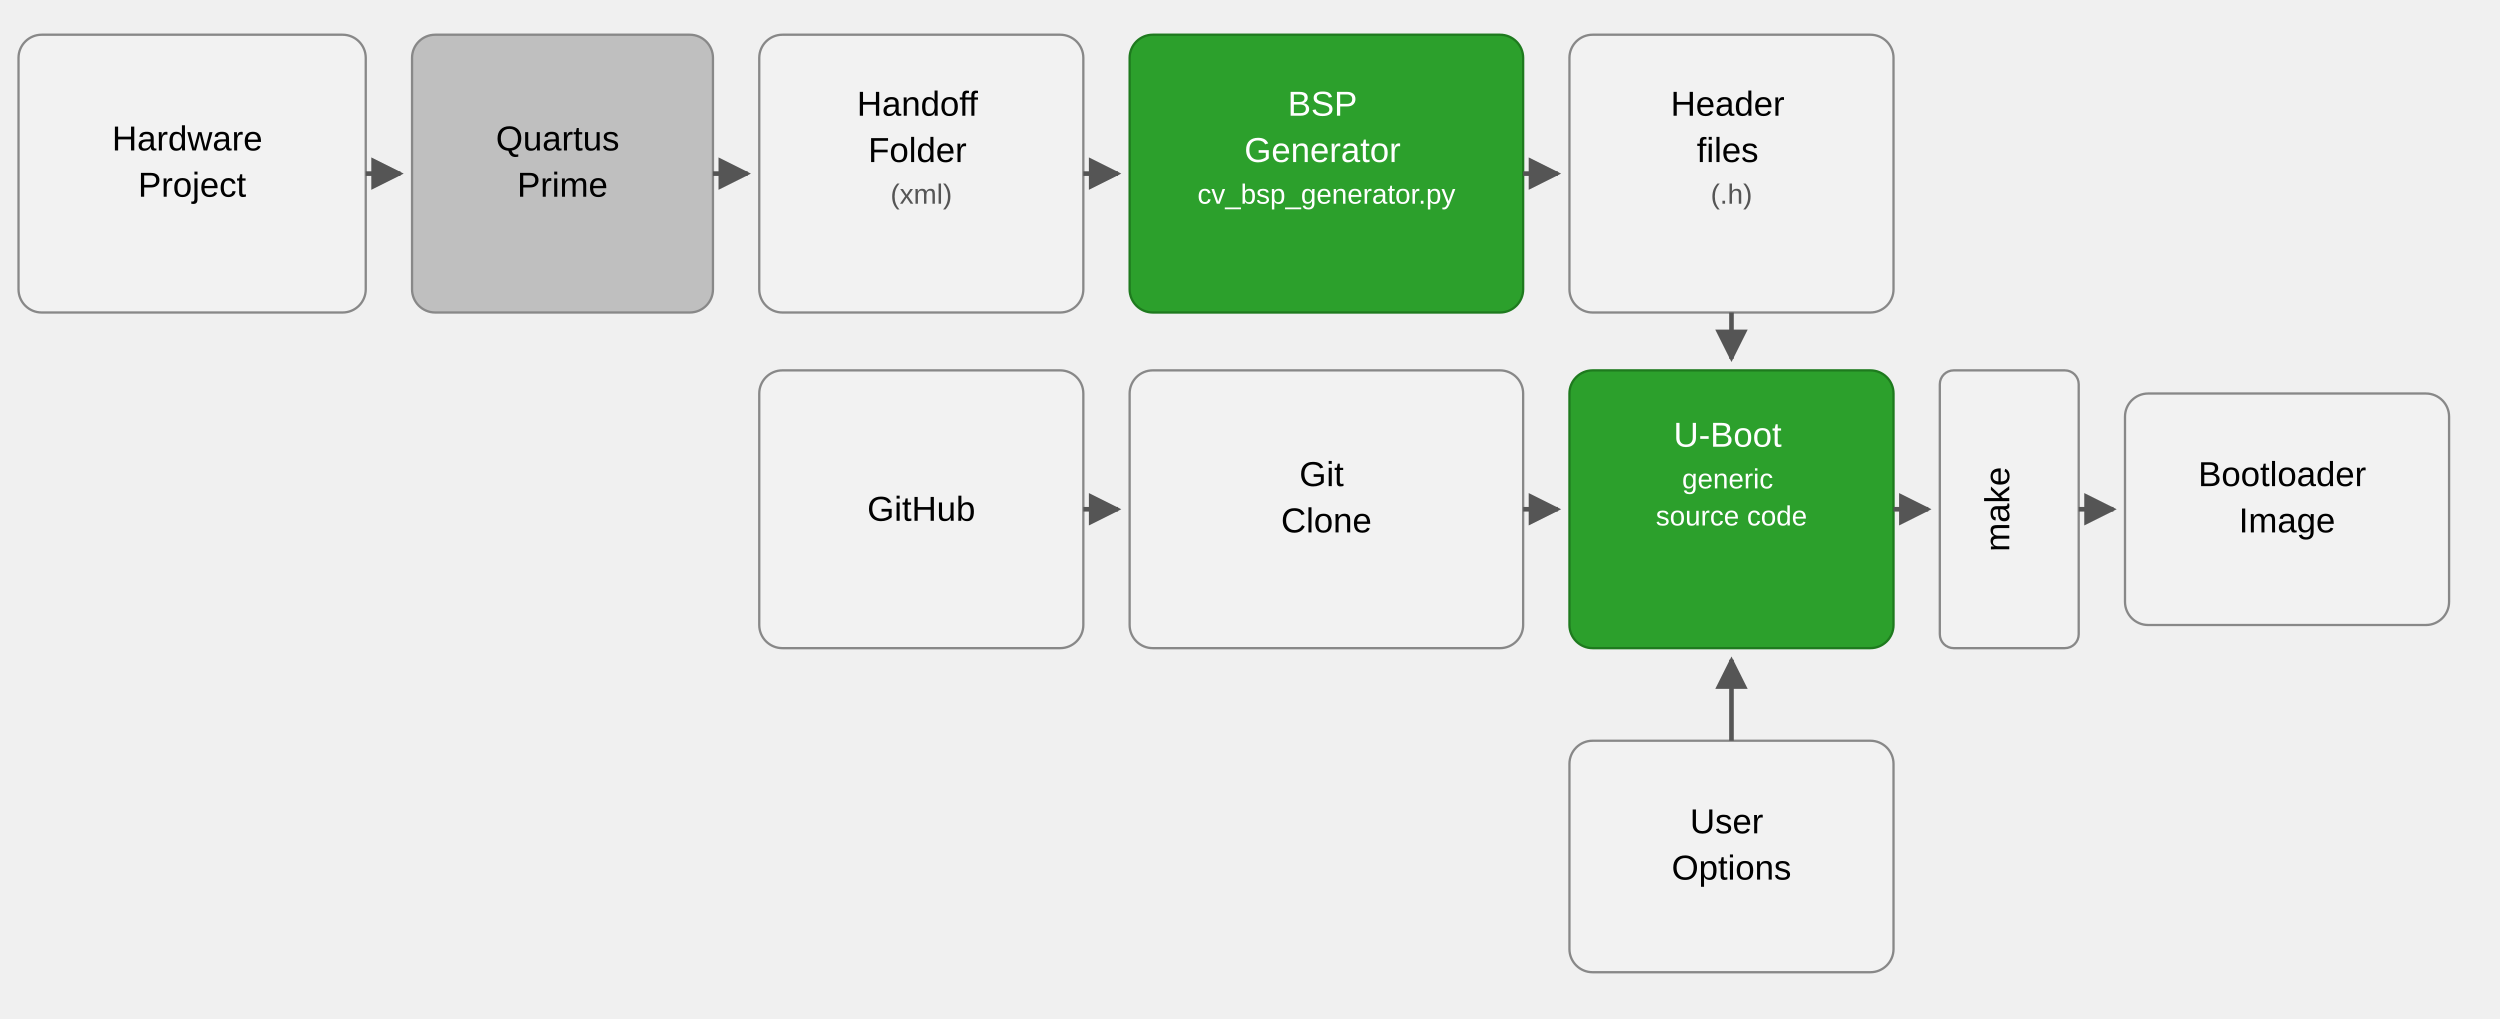
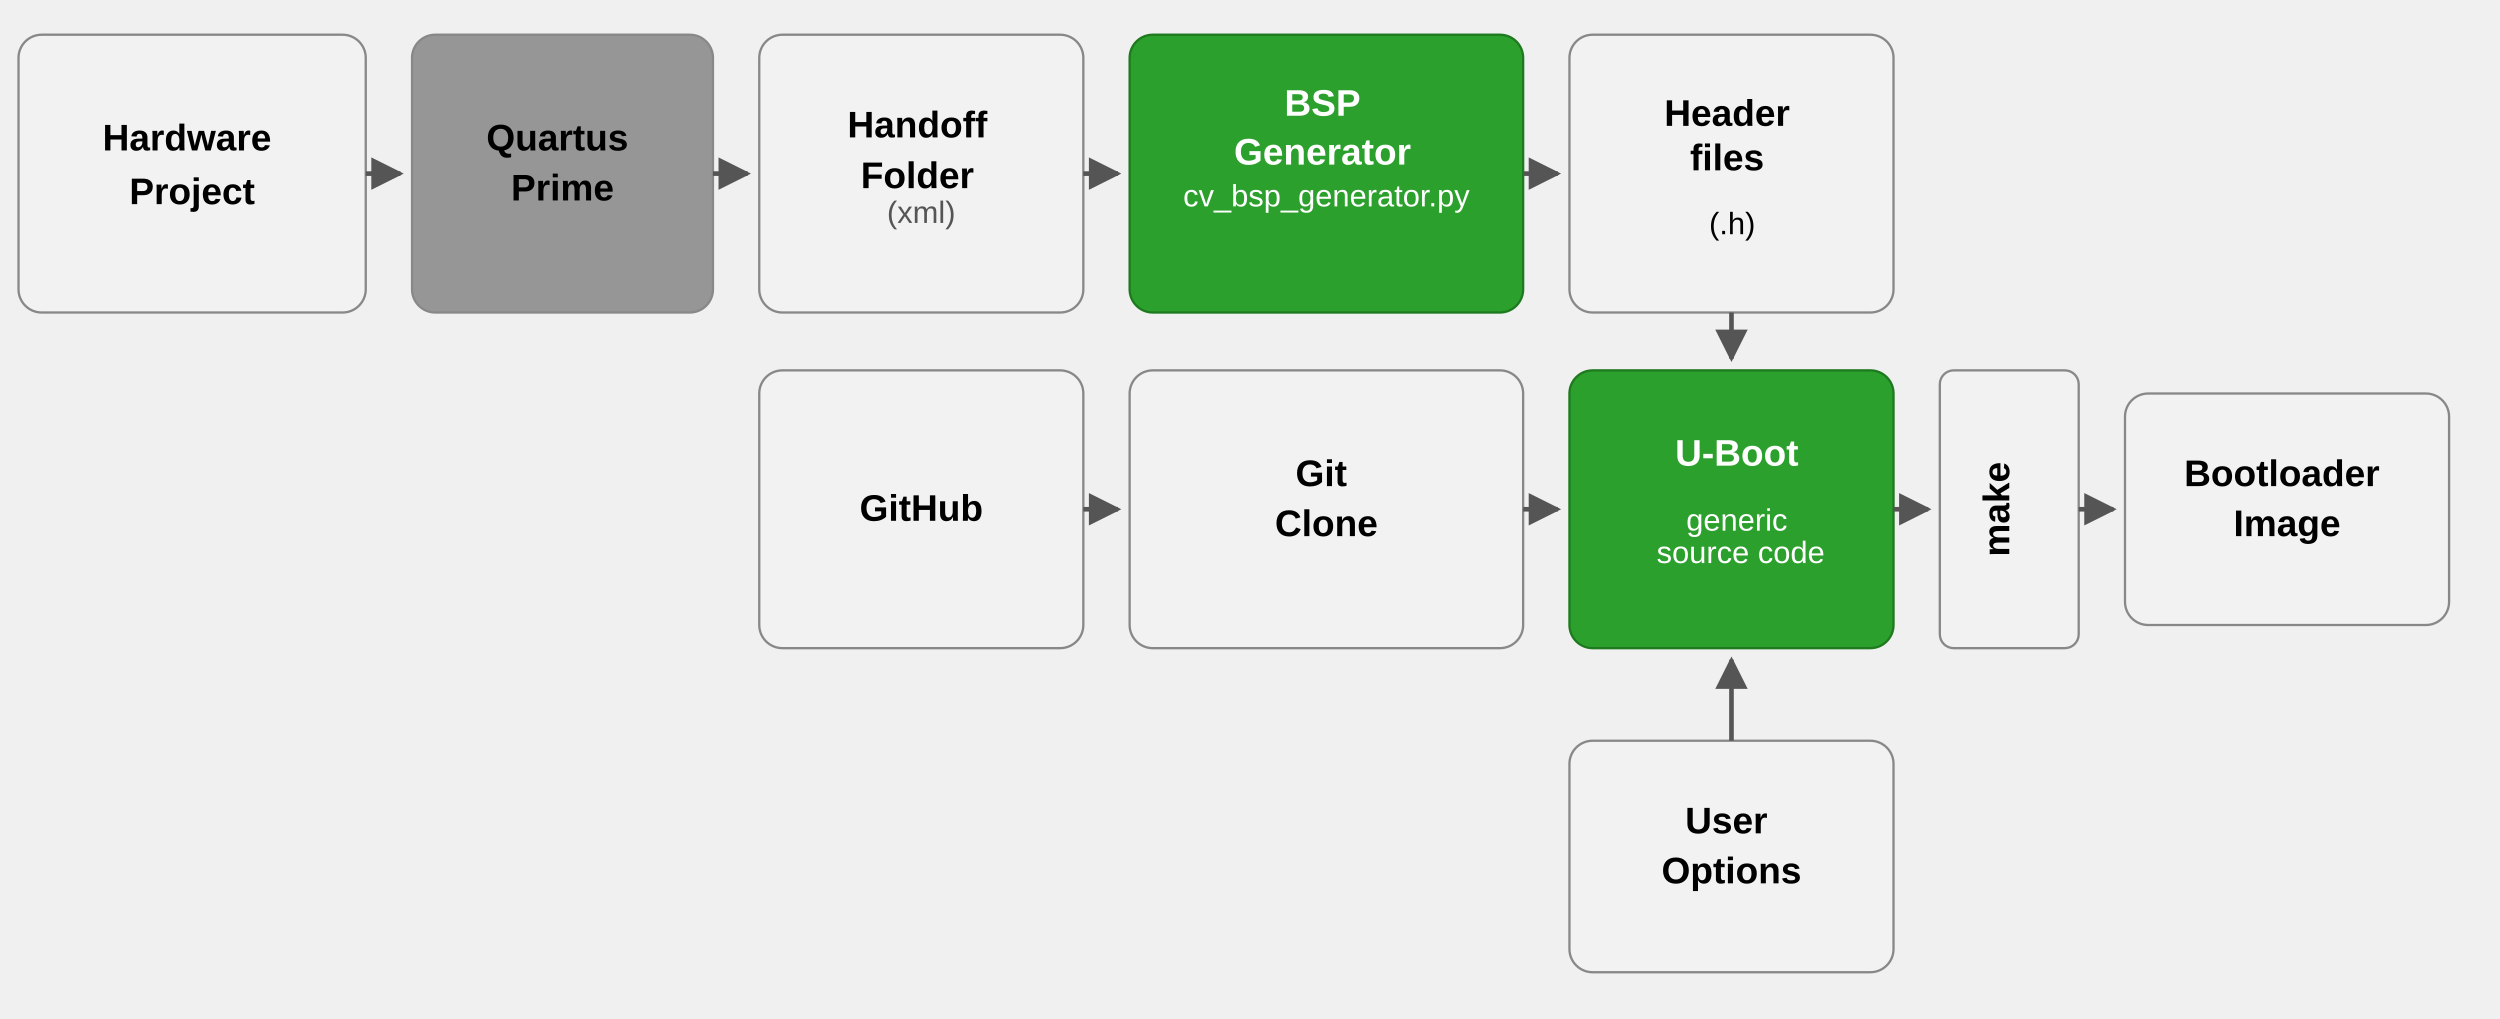
- <svg xmlns="http://www.w3.org/2000/svg" viewBox="0 0 1080 440" font-family="Segoe UI, Arial, sans-serif">
-   <defs>
+ <svg xmlns="http://www.w3.org/2000/svg" viewBox="0 0 1080 440" font-family="Segoe UI, Arial, sans-serif" version="1.1" id="svg119">
+   <defs id="defs5">
    <marker id="arrow" viewBox="0 0 10 10" refX="9" refY="5" markerWidth="7" markerHeight="7" orient="auto-start-reverse">
-       <path d="M 0 0 L 10 5 L 0 10 z" fill="#555" />
+       <path d="M 0 0 L 10 5 L 0 10 z" fill="#555" id="path2" />
    </marker>
  </defs>
-   <g text-anchor="middle">
-     <rect x="8" y="15" width="150" height="120" rx="10" fill="#f2f2f2" stroke="#888" />
-     <text x="83" y="65" font-size="15">
-       <tspan x="83" dy="0">Hardware</tspan>
-       <tspan x="83" dy="20">Project</tspan>
+   <g text-anchor="middle" id="g95">
+     <rect x="8" y="15" width="150" height="120" rx="10" fill="#f2f2f2" stroke="#888" id="rect7" />
+     <text x="83" y="65" font-size="15" id="text13" style="font-size:16px;line-height:0.2">
+       <tspan id="tspan15068" x="83" y="65">
+         <tspan x="83" id="tspan9" style="font-style:normal;font-variant:normal;font-weight:bold;font-stretch:normal;font-size:16px;font-family:'Segoe UI', Arial, sans-serif;-inkscape-font-specification:'Segoe UI, Arial, sans-serif Bold'">Hardware</tspan>
+       </tspan>
+       <tspan id="tspan15070" x="83" y="68.2">
+         <tspan x="83" dy="20" style="font-style:normal;font-variant:normal;font-weight:bold;font-stretch:normal;font-size:16px;font-family:'Segoe UI', Arial, sans-serif;-inkscape-font-specification:'Segoe UI, Arial, sans-serif Bold'" id="tspan15072">Project</tspan>
+       </tspan>
    </text>
-     <rect x="178" y="15" width="130" height="120" rx="10" fill="#bfbfbf" stroke="#888" />
-     <text x="243" y="65" font-size="15">
-       <tspan x="243" dy="0">Quartus</tspan>
-       <tspan x="243" dy="20">Prime</tspan>
+     <rect x="178" y="15" width="130" height="120" rx="10" fill="#bfbfbf" stroke="#888888" id="rect15" style="fill:#969696;fill-opacity:1" />
+     <text x="243" y="65" font-size="15px" id="text21" style="font-size:16px;line-height:0.1">
+       <tspan id="tspan6985" x="243" y="65" style="font-size:16px">
+         <tspan x="243" id="tspan17" style="font-style:normal;font-variant:normal;font-weight:bold;font-stretch:normal;font-size:16px;font-family:'Segoe UI', Arial, sans-serif;-inkscape-font-specification:'Segoe UI, Arial, sans-serif Bold'">Quartus</tspan>
+       </tspan>
+       <tspan id="tspan6987" x="243" y="66.6" style="font-size:16px">
+         <tspan x="243" dy="20" style="font-style:normal;font-variant:normal;font-weight:bold;font-stretch:normal;font-size:16px;font-family:'Segoe UI', Arial, sans-serif;-inkscape-font-specification:'Segoe UI, Arial, sans-serif Bold'" id="tspan6989">Prime</tspan>
+       </tspan>
    </text>
-     <rect x="328" y="15" width="140" height="120" rx="10" fill="#f2f2f2" stroke="#888" />
-     <text x="398" y="50">
-       <tspan x="398" dy="0" font-size="15">Handoff</tspan>
-       <tspan x="398" dy="20" font-size="15">Folder</tspan>
-       <tspan x="398" dy="18" font-size="12" fill="#555">(xml)</tspan>
+     <rect x="328" y="15" width="140" height="120" rx="10" fill="#f2f2f2" stroke="#888" id="rect23" />
+     <text x="397.973" y="59.368" id="text31" style="line-height:0">
+       <tspan id="tspan20164" x="397.973" y="59.368">
+         <tspan x="397.973" font-size="15" id="tspan25" style="font-style:normal;font-variant:normal;font-weight:bold;font-stretch:normal;font-size:16px;line-height:0.1;font-family:'Segoe UI', Arial, sans-serif;-inkscape-font-specification:'Segoe UI, Arial, sans-serif Bold'">Handoff</tspan>
+       </tspan>
+       <tspan id="tspan20166" x="397.973" y="61.271">
+         <tspan x="397.973" dy="20" font-size="15" style="font-style:normal;font-variant:normal;font-weight:bold;font-stretch:normal;font-size:16px;line-height:0.1;font-family:'Segoe UI', Arial, sans-serif;-inkscape-font-specification:'Segoe UI, Arial, sans-serif Bold'" id="tspan20168">Folder</tspan>
+       </tspan>
+       <tspan x="397.973" y="78.306" id="tspan21155" style="font-size:13.333px;line-height:2.5">
+         <tspan x="397.973" dy="18" font-size="12px" fill="#555555" style="font-size:13.333px;line-height:2.5" id="tspan21157">(xml)</tspan>
+       </tspan>
    </text>
-     <rect x="488" y="15" width="170" height="120" rx="10" fill="#2ca02c" stroke="#1e7a1e" />
-     <text x="573" y="50" fill="#fff">
-       <tspan x="573" dy="0" font-size="15">BSP</tspan>
-       <tspan x="573" dy="20" font-size="15">Generator</tspan>
-       <tspan x="573" dy="18" font-size="12">cv_bsp_generator.py</tspan>
+     <rect x="488" y="15" width="170" height="120" rx="10" fill="#2ca02c" stroke="#1e7a1e" id="rect33" />
+     <text x="573" y="50" fill="#ffffff" id="text41" style="line-height:0">
+       <tspan id="tspan25834" x="573" y="50" style="font-style:normal;font-variant:normal;font-weight:bold;font-stretch:normal;font-size:16px;line-height:0;font-family:'Segoe UI', Arial, sans-serif;-inkscape-font-specification:'Segoe UI, Arial, sans-serif Bold'">
+         <tspan x="573" dy="0" font-size="15px" id="tspan35" style="font-style:normal;font-variant:normal;font-weight:bold;font-stretch:normal;font-size:16px;line-height:0;font-family:'Segoe UI', Arial, sans-serif;-inkscape-font-specification:'Segoe UI, Arial, sans-serif Bold'">BSP</tspan>
+       </tspan>
+       <tspan id="tspan25836" x="573" y="51.103" style="font-style:normal;font-variant:normal;font-weight:bold;font-stretch:normal;font-size:16px;line-height:0;font-family:'Segoe UI', Arial, sans-serif;-inkscape-font-specification:'Segoe UI, Arial, sans-serif Bold'">
+         <tspan x="573" dy="20" font-size="15px" id="tspan25838" style="font-style:normal;font-variant:normal;font-weight:bold;font-stretch:normal;font-size:16px;line-height:0;font-family:'Segoe UI', Arial, sans-serif;-inkscape-font-specification:'Segoe UI, Arial, sans-serif Bold'">Generator</tspan>
+       </tspan>
+       <tspan x="573" y="51.471" id="tspan25841" style="font-size:13.333px;line-height:0" />
+       <tspan x="573" y="71.172" style="font-size:13.333px;line-height:2.9" id="tspan30393">
+         <tspan x="573" dy="18" font-size="12px" style="font-size:13.333px;line-height:2.9" id="tspan30395">cv_bsp_generator.py</tspan>
+       </tspan>
    </text>
-     <rect x="678" y="15" width="140" height="120" rx="10" fill="#f2f2f2" stroke="#888" />
-     <text x="748" y="50">
-       <tspan x="748" dy="0" font-size="15">Header</tspan>
-       <tspan x="748" dy="20" font-size="15">files</tspan>
-       <tspan x="748" dy="18" font-size="12" fill="#555">(.h)</tspan>
+     <rect x="678" y="15" width="140" height="120" rx="10" fill="#f2f2f2" stroke="#888" id="rect43" />
+     <text x="748.318" y="54.369" id="text51" style="font-size:16px;line-height:0">
+       <tspan style="font-style:normal;font-variant:normal;font-weight:bold;font-stretch:normal;font-size:16px;line-height:1.2;font-family:'Segoe UI', Arial, sans-serif;-inkscape-font-specification:'Segoe UI, Arial, sans-serif Bold'" id="tspan42368" x="748.318" y="54.369">Header</tspan>
+       <tspan style="font-style:normal;font-variant:normal;font-weight:bold;font-stretch:normal;font-size:16px;line-height:1.2;font-family:'Segoe UI', Arial, sans-serif;-inkscape-font-specification:'Segoe UI, Arial, sans-serif Bold'" id="tspan42370" x="748.318" y="73.569">files</tspan>
+       <tspan x="748.318" y="83.169" id="tspan40076" style="font-size:13.333px;line-height:0">
+         <tspan x="748.318" dy="18" font-size="15" style="font-size:13.333px;line-height:0" id="tspan40078">(.h)</tspan>
+       </tspan>
    </text>
-     <rect x="328" y="160" width="140" height="120" rx="10" fill="#f2f2f2" stroke="#888" />
-     <text x="398" y="225" font-size="15">GitHub</text>
-     <rect x="488" y="160" width="170" height="120" rx="10" fill="#f2f2f2" stroke="#888" />
-     <text x="573" y="210" font-size="15">
-       <tspan x="573" dy="0">Git</tspan>
-       <tspan x="573" dy="20">Clone</tspan>
+     <rect x="328" y="160" width="140" height="120" rx="10" fill="#f2f2f2" stroke="#888" id="rect53" />
+     <text x="398" y="225" font-size="15" id="text55" style="font-size:16px">
+       <tspan style="font-style:normal;font-variant:normal;font-weight:bold;font-stretch:normal;font-family:'Segoe UI', Arial, sans-serif;-inkscape-font-specification:'Segoe UI, Arial, sans-serif Bold'" id="tspan45104">GitHub</tspan>
    </text>
-     <rect x="678" y="160" width="140" height="120" rx="10" fill="#2ca02c" stroke="#1e7a1e" />
-     <text x="748" y="193" fill="#fff">
-       <tspan x="748" dy="0" font-size="15">U-Boot</tspan>
-       <tspan x="748" dy="18" font-size="12">generic</tspan>
-       <tspan x="748" dy="16" font-size="12">source code</tspan>
+     <rect x="488" y="160" width="170" height="120" rx="10" fill="#f2f2f2" stroke="#888" id="rect57" />
+     <text x="573" y="210" font-size="15" id="text63" style="font-size:16px;line-height:0.1">
+       <tspan id="tspan49225" x="573" y="210">
+         <tspan x="573" id="tspan59" style="font-style:normal;font-variant:normal;font-weight:bold;font-stretch:normal;font-size:16px;font-family:'Segoe UI', Arial, sans-serif;-inkscape-font-specification:'Segoe UI, Arial, sans-serif Bold'">Git</tspan>
+       </tspan>
+       <tspan x="573" y="211.6" id="tspan49233">
+         <tspan x="573" style="font-style:normal;font-variant:normal;font-weight:bold;font-stretch:normal;font-size:16px;font-family:'Segoe UI', Arial, sans-serif;-inkscape-font-specification:'Segoe UI, Arial, sans-serif Bold'" dy="20" id="tspan49235">Clone</tspan>
+       </tspan>
    </text>
-     <rect x="838" y="160" width="60" height="120" rx="6" fill="#f2f2f2" stroke="#888" />
-     <text x="868" y="220" font-size="15" transform="rotate(-90 868 220)">make</text>
-     <rect x="918" y="170" width="140" height="100" rx="10" fill="#f2f2f2" stroke="#888" />
-     <text x="988" y="210" font-size="15">
-       <tspan x="988" dy="0">Bootloader</tspan>
-       <tspan x="988" dy="20">Image</tspan>
+     <rect x="678" y="160" width="140" height="120" rx="10" fill="#2ca02c" stroke="#1e7a1e" id="rect65" />
+     <text x="751.974" y="201.17" fill="#ffffff" id="text73" style="line-height:0">
+       <tspan style="font-style:normal;font-variant:normal;font-weight:bold;font-stretch:normal;font-size:16px;line-height:0.35;font-family:'Segoe UI', Arial, sans-serif;-inkscape-font-specification:'Segoe UI, Arial, sans-serif Bold'" id="tspan58888" x="751.974" y="201.17">U-Boot</tspan>
+       <tspan x="751.974" y="211.234" id="tspan50992" style="font-size:13.333px;line-height:1.2">
+         <tspan x="751.974" dy="18" font-size="12px" id="tspan50994" style="font-size:13.333px;line-height:1.2">generic</tspan>
+       </tspan>
+       <tspan id="tspan50988" x="751.974" y="227.234" style="font-size:13.333px;line-height:1.2">
+         <tspan x="751.974" dy="16" font-size="12px" id="tspan50990" style="font-size:13.333px;line-height:1.2">source code</tspan>
+       </tspan>
    </text>
-     <rect x="678" y="320" width="140" height="100" rx="10" fill="#f2f2f2" stroke="#888" />
-     <text x="748" y="360" font-size="15">
-       <tspan x="748" dy="0">User</tspan>
-       <tspan x="748" dy="20">Options</tspan>
+     <rect x="838" y="160" width="60" height="120" rx="6" fill="#f2f2f2" stroke="#888" id="rect75" />
+     <text x="868" y="220" font-size="15" transform="rotate(-90,868,220)" id="text77" style="font-size:16px">
+       <tspan style="font-style:normal;font-variant:normal;font-weight:bold;font-stretch:normal;font-family:'Segoe UI', Arial, sans-serif;-inkscape-font-specification:'Segoe UI, Arial, sans-serif Bold'" id="tspan62360">make</tspan>
+     </text>
+     <rect x="918" y="170" width="140" height="100" rx="10" fill="#f2f2f2" stroke="#888" id="rect79" />
+     <text x="988" y="210" font-size="15px" id="text85" style="font-size:16px;line-height:0.1">
+       <tspan id="tspan79482" x="988" y="210">
+         <tspan x="988" id="tspan81" style="font-style:normal;font-variant:normal;font-weight:bold;font-stretch:normal;font-size:16px;font-family:'Segoe UI', Arial, sans-serif;-inkscape-font-specification:'Segoe UI, Arial, sans-serif Bold'">Bootloader</tspan>
+       </tspan>
+       <tspan id="tspan79484" x="988" y="211.6">
+         <tspan x="988" dy="20" style="font-style:normal;font-variant:normal;font-weight:bold;font-stretch:normal;font-size:16px;font-family:'Segoe UI', Arial, sans-serif;-inkscape-font-specification:'Segoe UI, Arial, sans-serif Bold'" id="tspan79486">Image</tspan>
+       </tspan>
+     </text>
+     <rect x="678" y="320" width="140" height="100" rx="10" fill="#f2f2f2" stroke="#888" id="rect87" />
+     <text x="748" y="360" font-size="15px" id="text93" style="font-size:16px;line-height:0.1">
+       <tspan id="tspan74981" x="748" y="360">
+         <tspan x="748" id="tspan89" style="font-style:normal;font-variant:normal;font-weight:bold;font-stretch:normal;font-size:16px;font-family:'Segoe UI', Arial, sans-serif;-inkscape-font-specification:'Segoe UI, Arial, sans-serif Bold'">User</tspan>
+       </tspan>
+       <tspan id="tspan74983" x="748" y="361.6">
+         <tspan x="748" dy="20" style="font-style:normal;font-variant:normal;font-weight:bold;font-stretch:normal;font-size:16px;font-family:'Segoe UI', Arial, sans-serif;-inkscape-font-specification:'Segoe UI, Arial, sans-serif Bold'" rotate="0 0 0 0 0 0 0 0" id="tspan74985">Options</tspan>
+       </tspan>
    </text>
  </g>
-   <g stroke="#555" stroke-width="2" fill="none" marker-end="url(#arrow)">
-     <line x1="158" y1="75" x2="173" y2="75" />
-     <line x1="308" y1="75" x2="323" y2="75" />
-     <line x1="468" y1="75" x2="483" y2="75" />
-     <line x1="658" y1="75" x2="673" y2="75" />
-     <line x1="748" y1="135" x2="748" y2="155" />
-     <line x1="468" y1="220" x2="483" y2="220" />
-     <line x1="658" y1="220" x2="673" y2="220" />
-     <line x1="748" y1="320" x2="748" y2="285" />
-     <line x1="818" y1="220" x2="833" y2="220" />
-     <line x1="898" y1="220" x2="913" y2="220" />
+   <g stroke="#555" stroke-width="2" fill="none" marker-end="url(#arrow)" id="g117">
+     <line x1="158" y1="75" x2="173" y2="75" id="line97" />
+     <line x1="308" y1="75" x2="323" y2="75" id="line99" />
+     <line x1="468" y1="75" x2="483" y2="75" id="line101" />
+     <line x1="658" y1="75" x2="673" y2="75" id="line103" />
+     <line x1="748" y1="135" x2="748" y2="155" id="line105" />
+     <line x1="468" y1="220" x2="483" y2="220" id="line107" />
+     <line x1="658" y1="220" x2="673" y2="220" id="line109" />
+     <line x1="748" y1="320" x2="748" y2="285" id="line111" />
+     <line x1="818" y1="220" x2="833" y2="220" id="line113" />
+     <line x1="898" y1="220" x2="913" y2="220" id="line115" />
  </g>
</svg>
